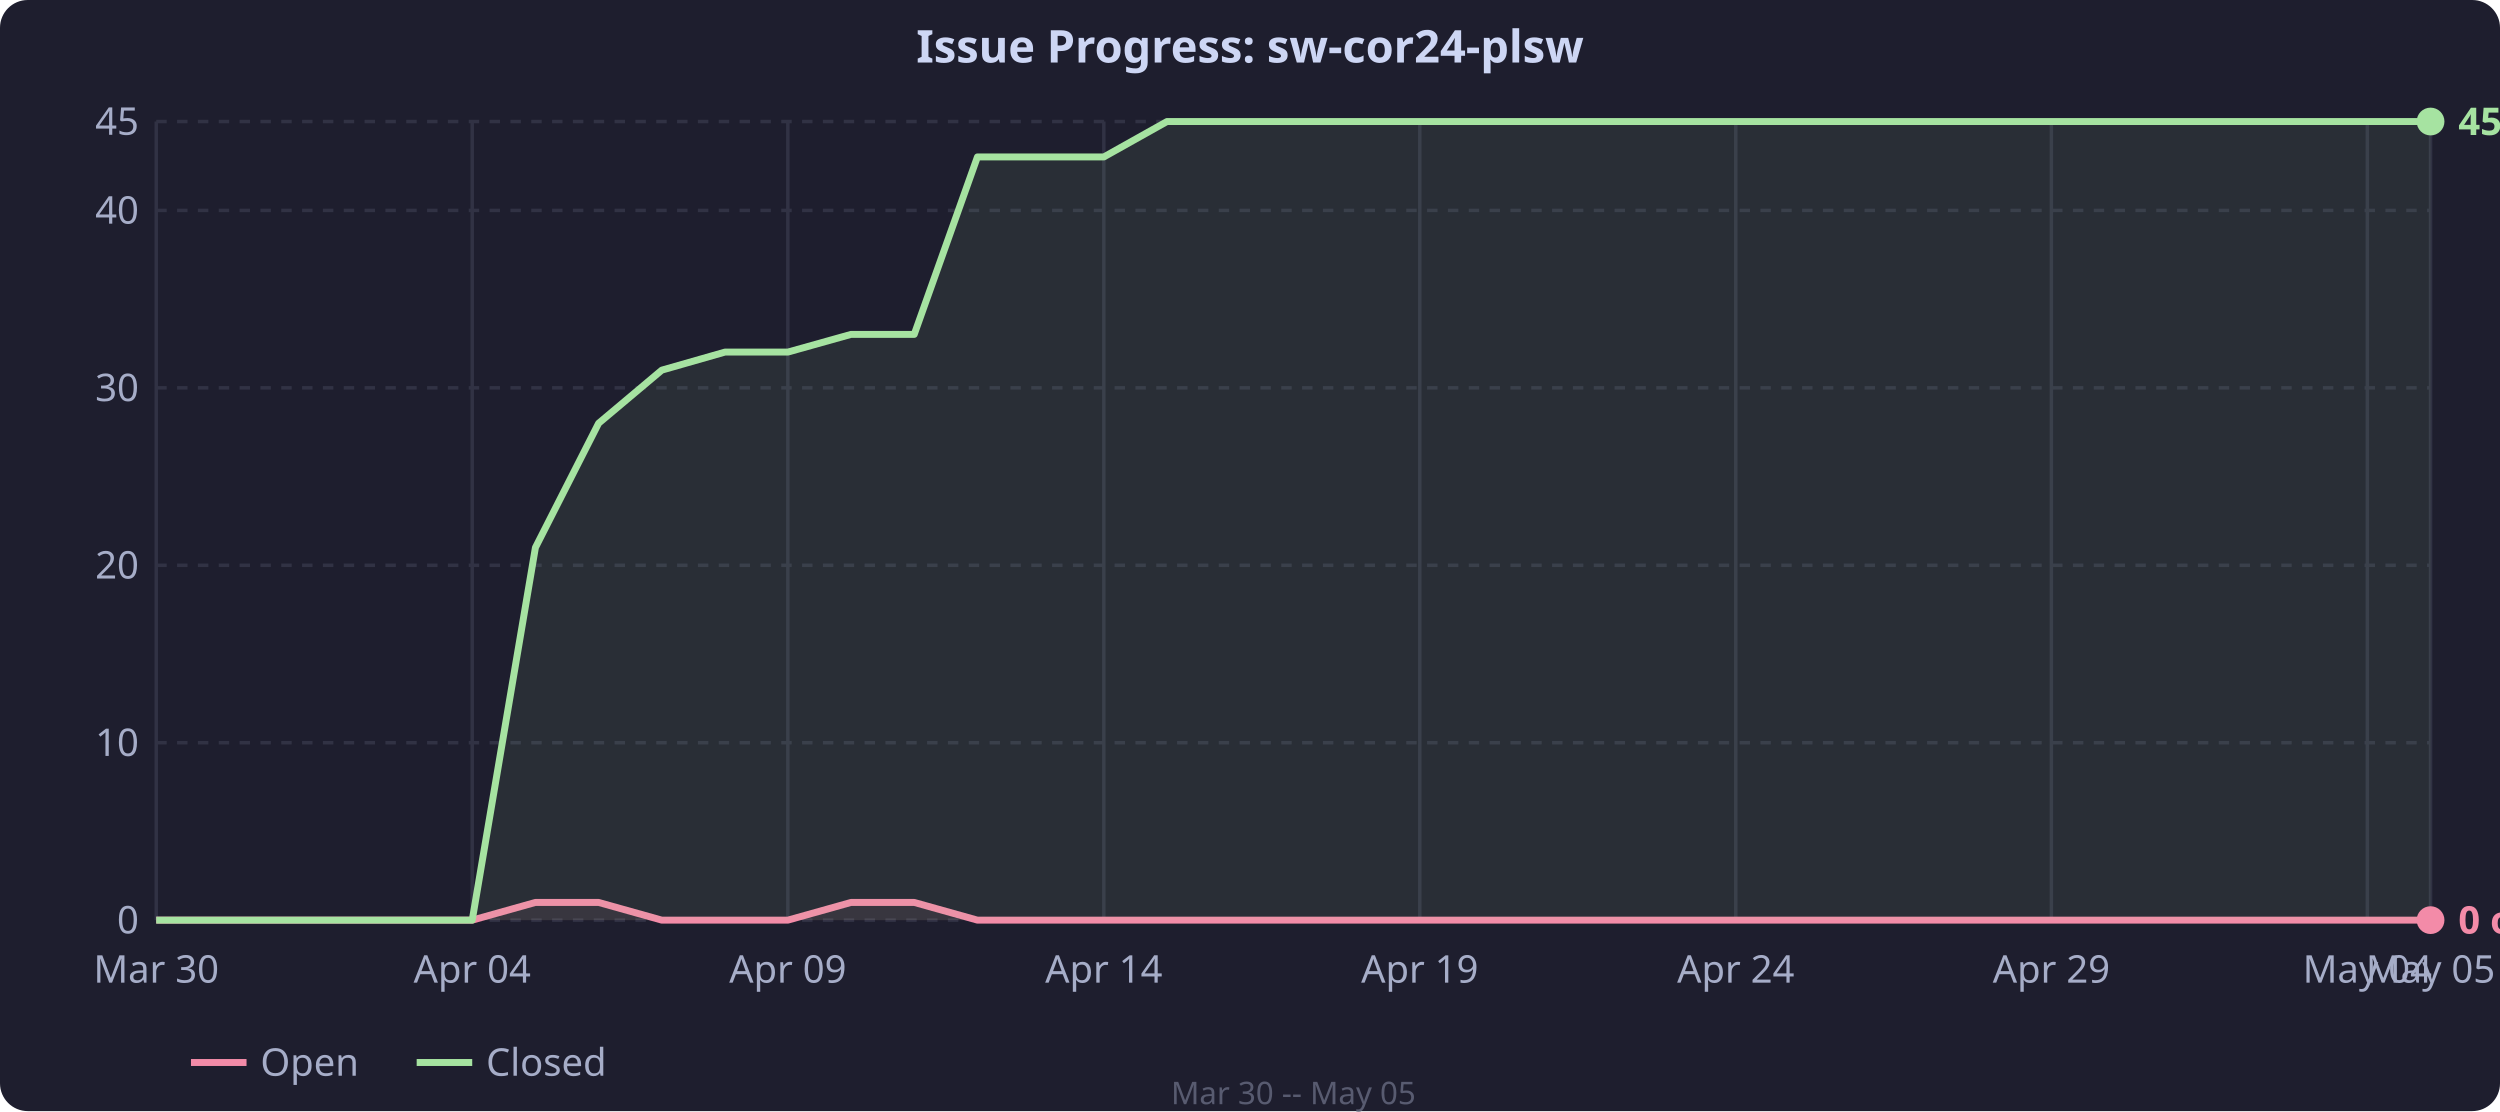
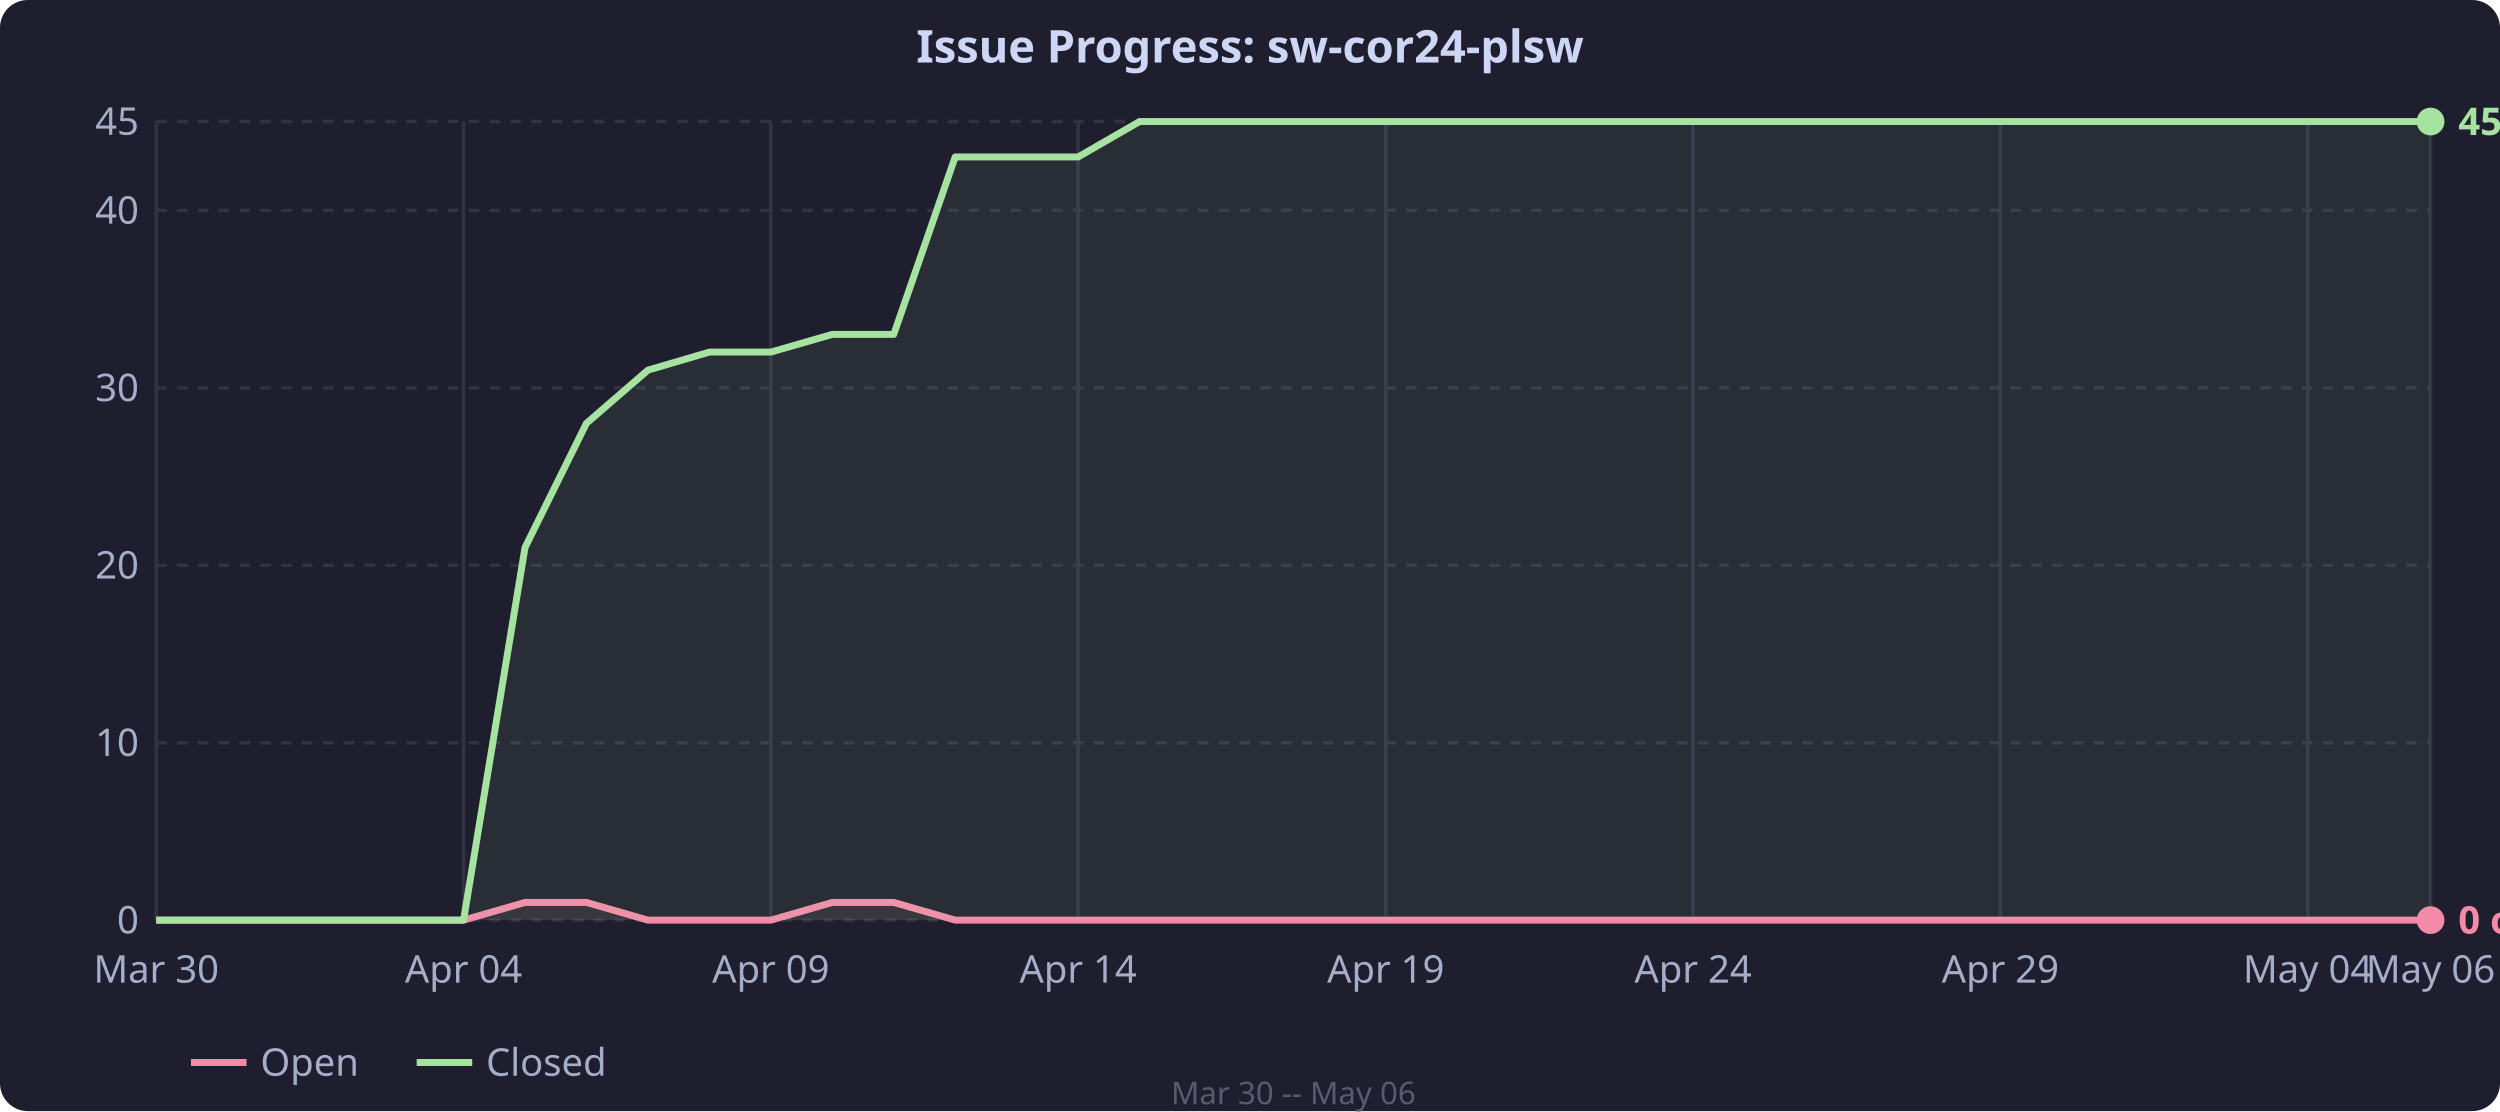
<svg xmlns="http://www.w3.org/2000/svg" viewBox="0 0 720 320" style="font-family: system-ui, sans-serif; font-size: 11px; color: #cdd6f4;">
  <rect width="720" height="320" fill="#1e1e2e" rx="8" />
  <line x1="45" y1="265.0" x2="700" y2="265.0" stroke="#313244" stroke-dasharray="3,3" />
  <text x="40" y="265.0" fill="#a6adc8" text-anchor="end" dominant-baseline="middle">0</text>
  <line x1="45" y1="213.9" x2="700" y2="213.9" stroke="#313244" stroke-dasharray="3,3" />
  <text x="40" y="213.9" fill="#a6adc8" text-anchor="end" dominant-baseline="middle">10</text>
  <line x1="45" y1="162.8" x2="700" y2="162.8" stroke="#313244" stroke-dasharray="3,3" />
  <text x="40" y="162.8" fill="#a6adc8" text-anchor="end" dominant-baseline="middle">20</text>
  <line x1="45" y1="111.7" x2="700" y2="111.7" stroke="#313244" stroke-dasharray="3,3" />
  <text x="40" y="111.7" fill="#a6adc8" text-anchor="end" dominant-baseline="middle">30</text>
  <line x1="45" y1="60.6" x2="700" y2="60.6" stroke="#313244" stroke-dasharray="3,3" />
  <text x="40" y="60.6" fill="#a6adc8" text-anchor="end" dominant-baseline="middle">40</text>
  <line x1="45" y1="35.0" x2="700" y2="35.0" stroke="#313244" stroke-dasharray="3,3" />
  <text x="40" y="35.0" fill="#a6adc8" text-anchor="end" dominant-baseline="middle">45</text>
  <text x="45.0" y="283" fill="#a6adc8" text-anchor="middle">Mar 30</text>
  <line x1="45.0" y1="35" x2="45.0" y2="265" stroke="#313244" />
-   <text x="136.0" y="283" fill="#a6adc8" text-anchor="middle">Apr 04</text>
-   <line x1="136.0" y1="35" x2="136.0" y2="265" stroke="#313244" />
-   <text x="226.9" y="283" fill="#a6adc8" text-anchor="middle">Apr 09</text>
-   <line x1="226.9" y1="35" x2="226.9" y2="265" stroke="#313244" />
-   <text x="317.9" y="283" fill="#a6adc8" text-anchor="middle">Apr 14</text>
-   <line x1="317.9" y1="35" x2="317.9" y2="265" stroke="#313244" />
-   <text x="408.9" y="283" fill="#a6adc8" text-anchor="middle">Apr 19</text>
-   <line x1="408.9" y1="35" x2="408.9" y2="265" stroke="#313244" />
-   <text x="499.9" y="283" fill="#a6adc8" text-anchor="middle">Apr 24</text>
-   <line x1="499.9" y1="35" x2="499.9" y2="265" stroke="#313244" />
-   <text x="590.8" y="283" fill="#a6adc8" text-anchor="middle">Apr 29</text>
-   <line x1="590.8" y1="35" x2="590.8" y2="265" stroke="#313244" />
-   <text x="681.8" y="283" fill="#a6adc8" text-anchor="middle">May 04</text>
-   <line x1="681.8" y1="35" x2="681.8" y2="265" stroke="#313244" />
-   <text x="700.0" y="283" fill="#a6adc8" text-anchor="middle">May 05</text>
+   <text x="133.5" y="283" fill="#a6adc8" text-anchor="middle">Apr 04</text>
+   <line x1="133.5" y1="35" x2="133.5" y2="265" stroke="#313244" />
+   <text x="222.0" y="283" fill="#a6adc8" text-anchor="middle">Apr 09</text>
+   <line x1="222.0" y1="35" x2="222.0" y2="265" stroke="#313244" />
+   <text x="310.5" y="283" fill="#a6adc8" text-anchor="middle">Apr 14</text>
+   <line x1="310.5" y1="35" x2="310.5" y2="265" stroke="#313244" />
+   <text x="399.1" y="283" fill="#a6adc8" text-anchor="middle">Apr 19</text>
+   <line x1="399.1" y1="35" x2="399.1" y2="265" stroke="#313244" />
+   <text x="487.6" y="283" fill="#a6adc8" text-anchor="middle">Apr 24</text>
+   <line x1="487.6" y1="35" x2="487.6" y2="265" stroke="#313244" />
+   <text x="576.1" y="283" fill="#a6adc8" text-anchor="middle">Apr 29</text>
+   <line x1="576.1" y1="35" x2="576.1" y2="265" stroke="#313244" />
+   <text x="664.6" y="283" fill="#a6adc8" text-anchor="middle">May 04</text>
+   <line x1="664.6" y1="35" x2="664.6" y2="265" stroke="#313244" />
+   <text x="700.0" y="283" fill="#a6adc8" text-anchor="middle">May 06</text>
  <line x1="700.0" y1="35" x2="700.0" y2="265" stroke="#313244" />
-   <polygon fill="rgba(243,139,168,0.08)" points="45.0,265.0 63.2,265.0 81.4,265.0 99.6,265.0 117.8,265.0 136.0,265.0 154.2,259.9 172.4,259.9 190.6,265.0 208.8,265.0 226.9,265.0 245.1,259.9 263.3,259.9 281.5,265.0 299.7,265.0 317.9,265.0 336.1,265.0 354.3,265.0 372.5,265.0 390.7,265.0 408.9,265.0 427.1,265.0 445.3,265.0 463.5,265.0 481.7,265.0 499.9,265.0 518.1,265.0 536.2,265.0 554.4,265.0 572.6,265.0 590.8,265.0 609.0,265.0 627.2,265.0 645.4,265.0 663.6,265.0 681.8,265.0 700.0,265.0 700.0,265.0 45.0,265.0" />
-   <polyline fill="none" stroke="#f38ba8" stroke-width="2" stroke-linejoin="round" points="45.0,265.0 63.2,265.0 81.4,265.0 99.6,265.0 117.8,265.0 136.0,265.0 154.2,259.9 172.4,259.9 190.6,265.0 208.8,265.0 226.9,265.0 245.1,259.9 263.3,259.9 281.5,265.0 299.7,265.0 317.9,265.0 336.1,265.0 354.3,265.0 372.5,265.0 390.7,265.0 408.9,265.0 427.1,265.0 445.3,265.0 463.5,265.0 481.7,265.0 499.9,265.0 518.1,265.0 536.2,265.0 554.4,265.0 572.6,265.0 590.8,265.0 609.0,265.0 627.2,265.0 645.4,265.0 663.6,265.0 681.8,265.0 700.0,265.0" />
-   <polygon fill="rgba(166,227,161,0.08)" points="45.0,265.0 63.2,265.0 81.4,265.0 99.6,265.0 117.8,265.0 136.0,265.0 154.2,157.7 172.4,121.9 190.6,106.6 208.8,101.4 226.9,101.4 245.1,96.3 263.3,96.3 281.5,45.2 299.7,45.2 317.9,45.2 336.1,35.0 354.3,35.0 372.5,35.0 390.7,35.0 408.9,35.0 427.1,35.0 445.3,35.0 463.5,35.0 481.7,35.0 499.9,35.0 518.1,35.0 536.2,35.0 554.4,35.0 572.6,35.0 590.8,35.0 609.0,35.0 627.2,35.0 645.4,35.0 663.6,35.0 681.8,35.0 700.0,35.0 700.0,265.0 45.0,265.0" />
-   <polyline fill="none" stroke="#a6e3a1" stroke-width="2" stroke-linejoin="round" points="45.0,265.0 63.2,265.0 81.4,265.0 99.6,265.0 117.8,265.0 136.0,265.0 154.2,157.7 172.4,121.9 190.6,106.6 208.8,101.4 226.9,101.4 245.1,96.3 263.3,96.3 281.5,45.2 299.7,45.2 317.9,45.2 336.1,35.0 354.3,35.0 372.5,35.0 390.7,35.0 408.9,35.0 427.1,35.0 445.3,35.0 463.5,35.0 481.7,35.0 499.9,35.0 518.1,35.0 536.2,35.0 554.4,35.0 572.6,35.0 590.8,35.0 609.0,35.0 627.2,35.0 645.4,35.0 663.6,35.0 681.8,35.0 700.0,35.0" />
+   <polygon fill="rgba(243,139,168,0.08)" points="45.0,265.0 62.7,265.0 80.4,265.0 98.1,265.0 115.8,265.0 133.5,265.0 151.2,259.9 168.9,259.9 186.6,265.0 204.3,265.0 222.0,265.0 239.7,259.9 257.4,259.9 275.1,265.0 292.8,265.0 310.5,265.0 328.2,265.0 345.9,265.0 363.6,265.0 381.4,265.0 399.1,265.0 416.8,265.0 434.5,265.0 452.2,265.0 469.9,265.0 487.6,265.0 505.3,265.0 523.0,265.0 540.7,265.0 558.4,265.0 576.1,265.0 593.8,265.0 611.5,265.0 629.2,265.0 646.9,265.0 664.6,265.0 682.3,265.0 700.0,265.0 700.0,265.0 45.0,265.0" />
+   <polyline fill="none" stroke="#f38ba8" stroke-width="2" stroke-linejoin="round" points="45.0,265.0 62.7,265.0 80.4,265.0 98.1,265.0 115.8,265.0 133.5,265.0 151.2,259.9 168.9,259.9 186.6,265.0 204.3,265.0 222.0,265.0 239.7,259.9 257.4,259.9 275.1,265.0 292.8,265.0 310.5,265.0 328.2,265.0 345.9,265.0 363.6,265.0 381.4,265.0 399.1,265.0 416.8,265.0 434.5,265.0 452.2,265.0 469.9,265.0 487.6,265.0 505.3,265.0 523.0,265.0 540.7,265.0 558.4,265.0 576.1,265.0 593.8,265.0 611.5,265.0 629.2,265.0 646.9,265.0 664.6,265.0 682.3,265.0 700.0,265.0" />
+   <polygon fill="rgba(166,227,161,0.08)" points="45.0,265.0 62.7,265.0 80.4,265.0 98.1,265.0 115.8,265.0 133.5,265.0 151.2,157.7 168.9,121.9 186.6,106.6 204.3,101.4 222.0,101.4 239.7,96.3 257.4,96.3 275.1,45.2 292.8,45.2 310.5,45.2 328.2,35.0 345.9,35.0 363.6,35.0 381.4,35.0 399.1,35.0 416.8,35.0 434.5,35.0 452.2,35.0 469.9,35.0 487.6,35.0 505.3,35.0 523.0,35.0 540.7,35.0 558.4,35.0 576.1,35.0 593.8,35.0 611.5,35.0 629.2,35.0 646.9,35.0 664.6,35.0 682.3,35.0 700.0,35.0 700.0,265.0 45.0,265.0" />
+   <polyline fill="none" stroke="#a6e3a1" stroke-width="2" stroke-linejoin="round" points="45.0,265.0 62.7,265.0 80.4,265.0 98.1,265.0 115.8,265.0 133.5,265.0 151.2,157.7 168.9,121.9 186.6,106.6 204.3,101.4 222.0,101.4 239.7,96.3 257.4,96.3 275.1,45.2 292.8,45.2 310.5,45.2 328.2,35.0 345.9,35.0 363.6,35.0 381.4,35.0 399.1,35.0 416.8,35.0 434.5,35.0 452.2,35.0 469.9,35.0 487.6,35.0 505.3,35.0 523.0,35.0 540.7,35.0 558.4,35.0 576.1,35.0 593.8,35.0 611.5,35.0 629.2,35.0 646.9,35.0 664.6,35.0 682.3,35.0 700.0,35.0" />
  <circle cx="700.0" cy="265.0" r="4" fill="#f38ba8" />
  <circle cx="700.0" cy="35.0" r="4" fill="#a6e3a1" />
  <text x="708.0" y="265.0" fill="#f38ba8" text-anchor="start" dominant-baseline="middle" font-size="11px" font-weight="600">0 open</text>
  <text x="708.0" y="35.0" fill="#a6e3a1" text-anchor="start" dominant-baseline="middle" font-size="11px" font-weight="600">45 closed</text>
  <text x="360" y="18" fill="#cdd6f4" text-anchor="middle" font-size="13px" font-weight="600">Issue Progress: sw-cor24-plsw</text>
  <line x1="55" y1="306" x2="71" y2="306" stroke="#f38ba8" stroke-width="2" />
  <text x="75" y="306" fill="#a6adc8" dominant-baseline="middle">Open</text>
  <line x1="120" y1="306" x2="136" y2="306" stroke="#a6e3a1" stroke-width="2" />
  <text x="140" y="306" fill="#a6adc8" dominant-baseline="middle">Closed</text>
-   <text x="372.5" y="318" fill="#585b70" text-anchor="middle" font-size="9px">Mar 30 -- May 05</text>
+   <text x="372.5" y="318" fill="#585b70" text-anchor="middle" font-size="9px">Mar 30 -- May 06</text>
</svg>
